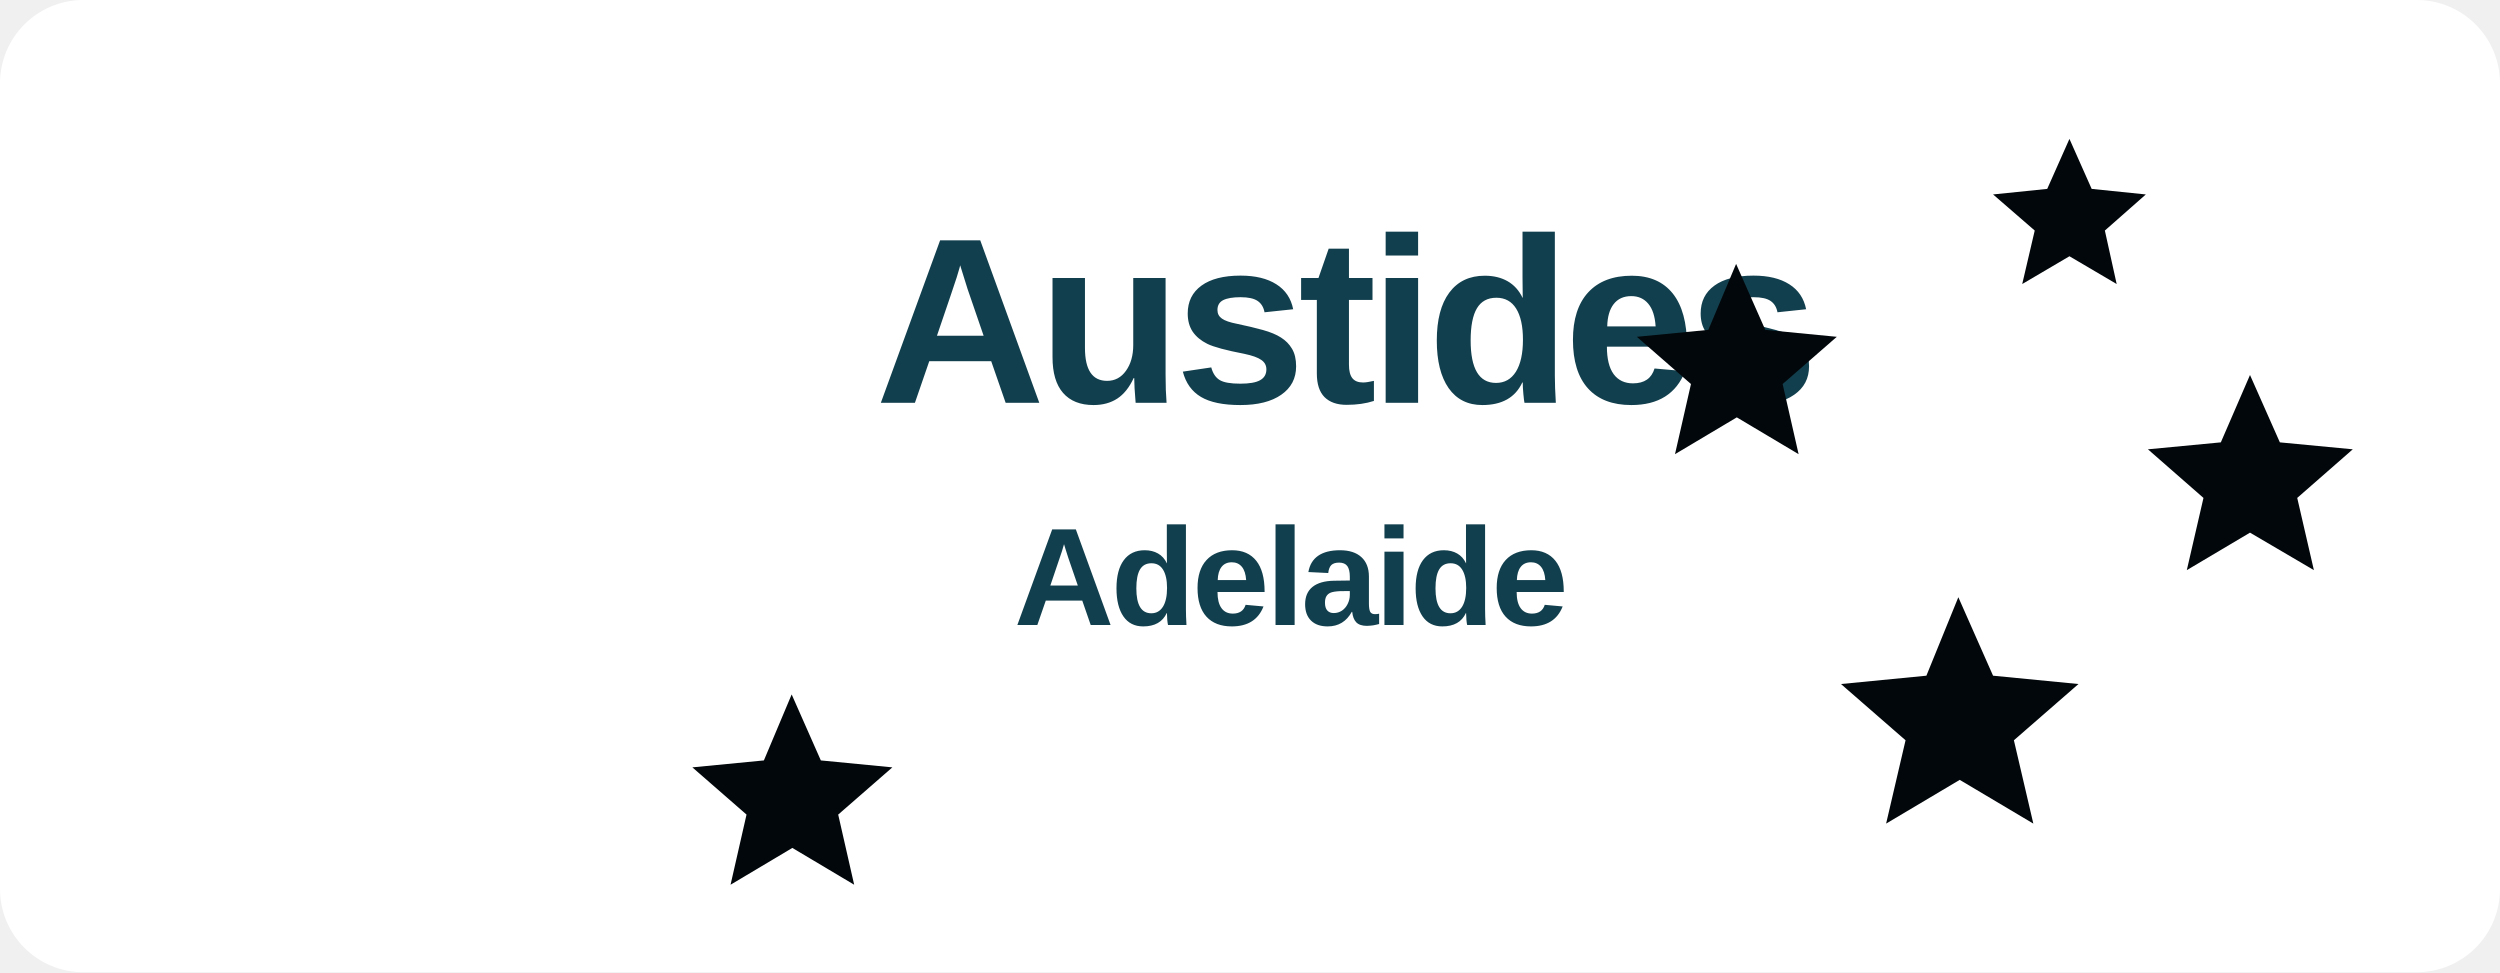
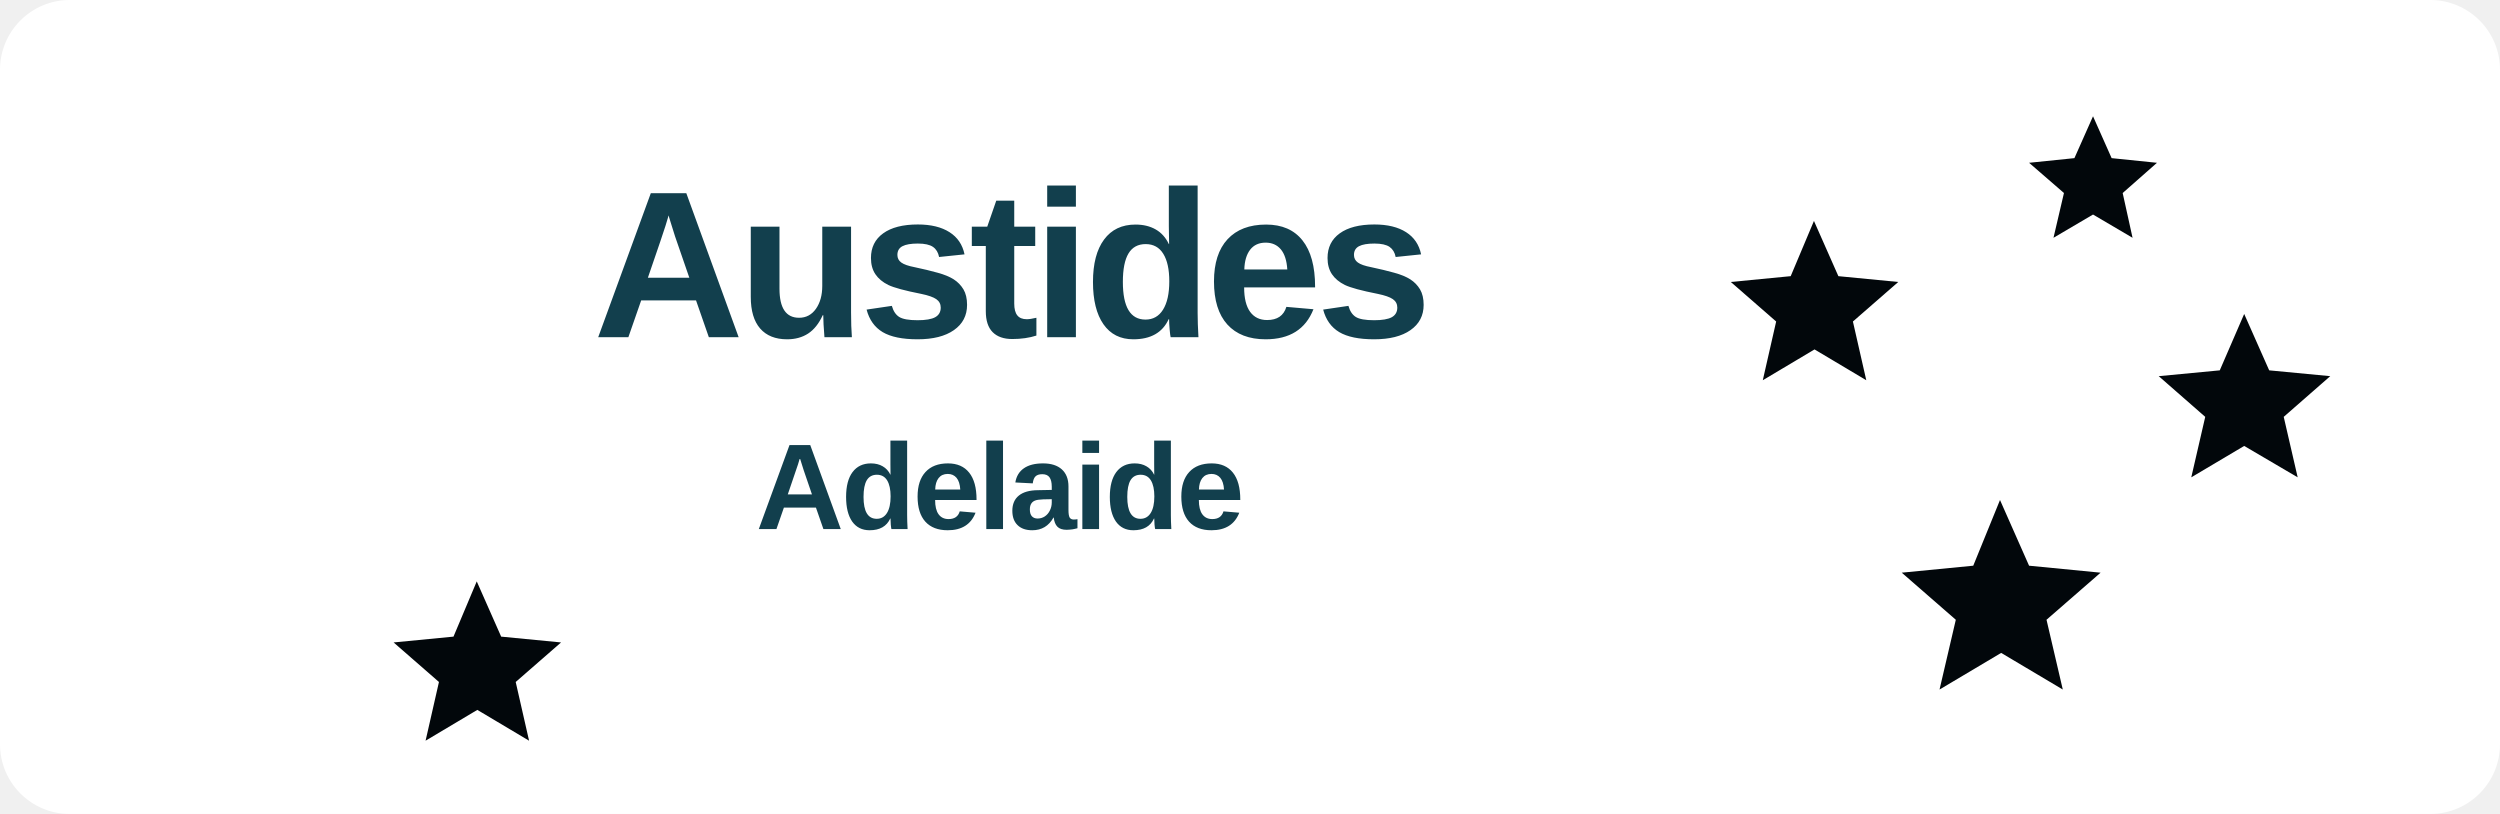
- <svg xmlns="http://www.w3.org/2000/svg" viewBox="0 0 360 140" role="img" aria-labelledby="title desc">
-   <rect width="360" height="140" rx="12" fill="#ffffff" />
+ <svg xmlns="http://www.w3.org/2000/svg" viewBox="0 0 430 140" role="img" aria-labelledby="title desc">
+   <rect width="430" height="140" rx="12" fill="#ffffff" />
  <g fill="#123f4d">
-     <text x="126" y="58" font-family="Arial, Helvetica, sans-serif" font-size="34" font-weight="800" letter-spacing="-1.1">Austides</text>
-     <text x="146" y="90" font-family="Arial, Helvetica, sans-serif" font-size="20" font-weight="800" letter-spacing="-0.5">Adelaide</text>
+     <text x="102" y="58" font-family="Arial, Helvetica, sans-serif" font-size="36" font-weight="800" letter-spacing="-1.1">Austides</text>
+     <text x="130" y="91" font-family="Arial, Helvetica, sans-serif" font-size="21" font-weight="800" letter-spacing="-0.5">Adelaide</text>
  </g>
  <g fill="#02070b">
-     <path d="M250 38l4.2 9.5 10.3 1-7.8 6.8 2.3 10.1-8.9-5.3-8.9 5.3 2.3-10.1-7.8-6.8 10.3-1z" />
-     <path d="M298 20l3.2 7.2 7.8.8-5.9 5.2 1.7 7.7-6.8-4-6.8 4 1.8-7.7-6-5.2 7.8-.8z" />
-     <path d="M324 54l4.3 9.7 10.5 1-8 7 2.4 10.4-9.2-5.4-9.1 5.4 2.4-10.4-8-7 10.5-1z" />
-     <path d="M282 86l5 11.3 12.3 1.2-9.3 8.1 2.8 12-10.6-6.3-10.6 6.3 2.8-12-9.3-8.1 12.3-1.2z" />
-     <path d="M114 100l4.2 9.5 10.3 1-7.8 6.8 2.3 10.1-8.9-5.3-8.9 5.3 2.3-10.1-7.8-6.8 10.3-1z" />
+     <path d="M312 38l4.2 9.5 10.3 1-7.8 6.8 2.3 10.1-8.9-5.3-8.9 5.3 2.3-10.1-7.8-6.8 10.3-1z" />
+     <path d="M360 20l3.2 7.2 7.8.8-5.9 5.2 1.7 7.7-6.8-4-6.8 4 1.8-7.7-6-5.2 7.8-.8z" />
+     <path d="M386 54l4.3 9.7 10.5 1-8 7 2.4 10.4-9.2-5.4-9.1 5.4 2.4-10.4-8-7 10.5-1z" />
+     <path d="M344 86l5 11.3 12.3 1.2-9.3 8.1 2.8 12-10.6-6.3-10.6 6.3 2.8-12-9.3-8.1 12.3-1.2z" />
+     <path d="M82 100l4.2 9.5 10.3 1-7.8 6.8 2.3 10.1-8.9-5.3-8.9 5.3 2.3-10.1-7.8-6.8 10.3-1z" />
  </g>
</svg>
